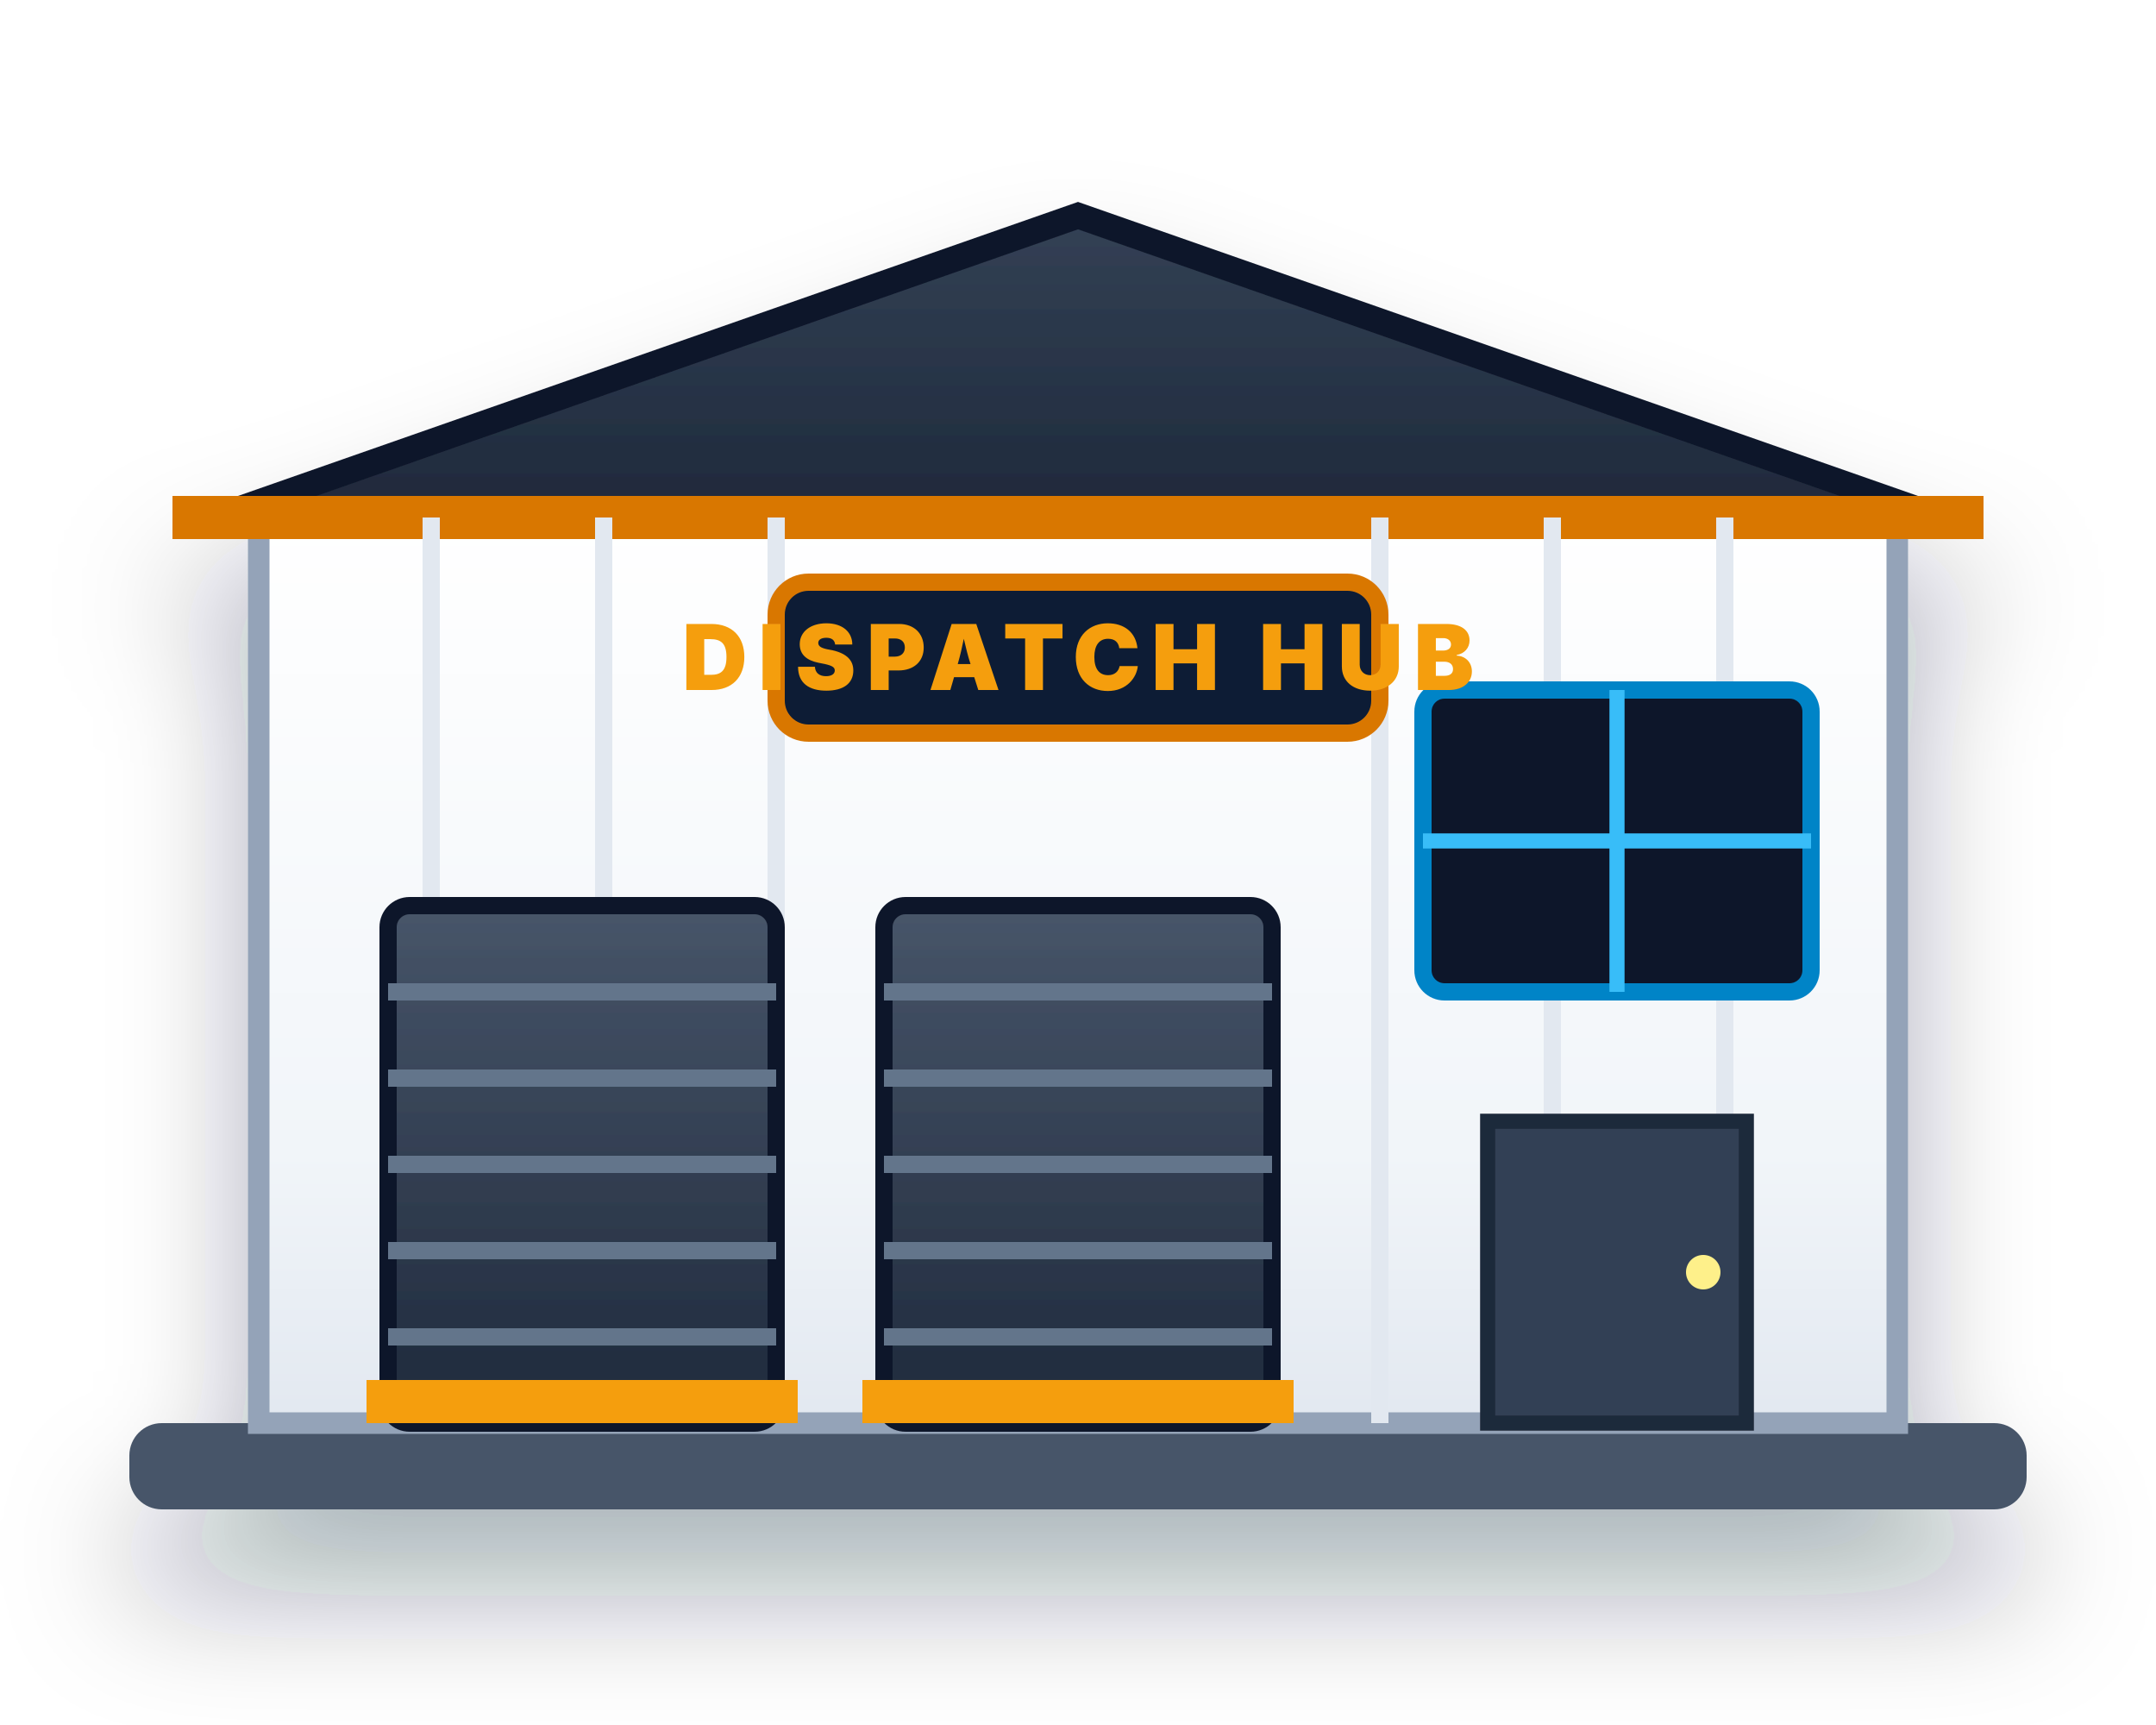
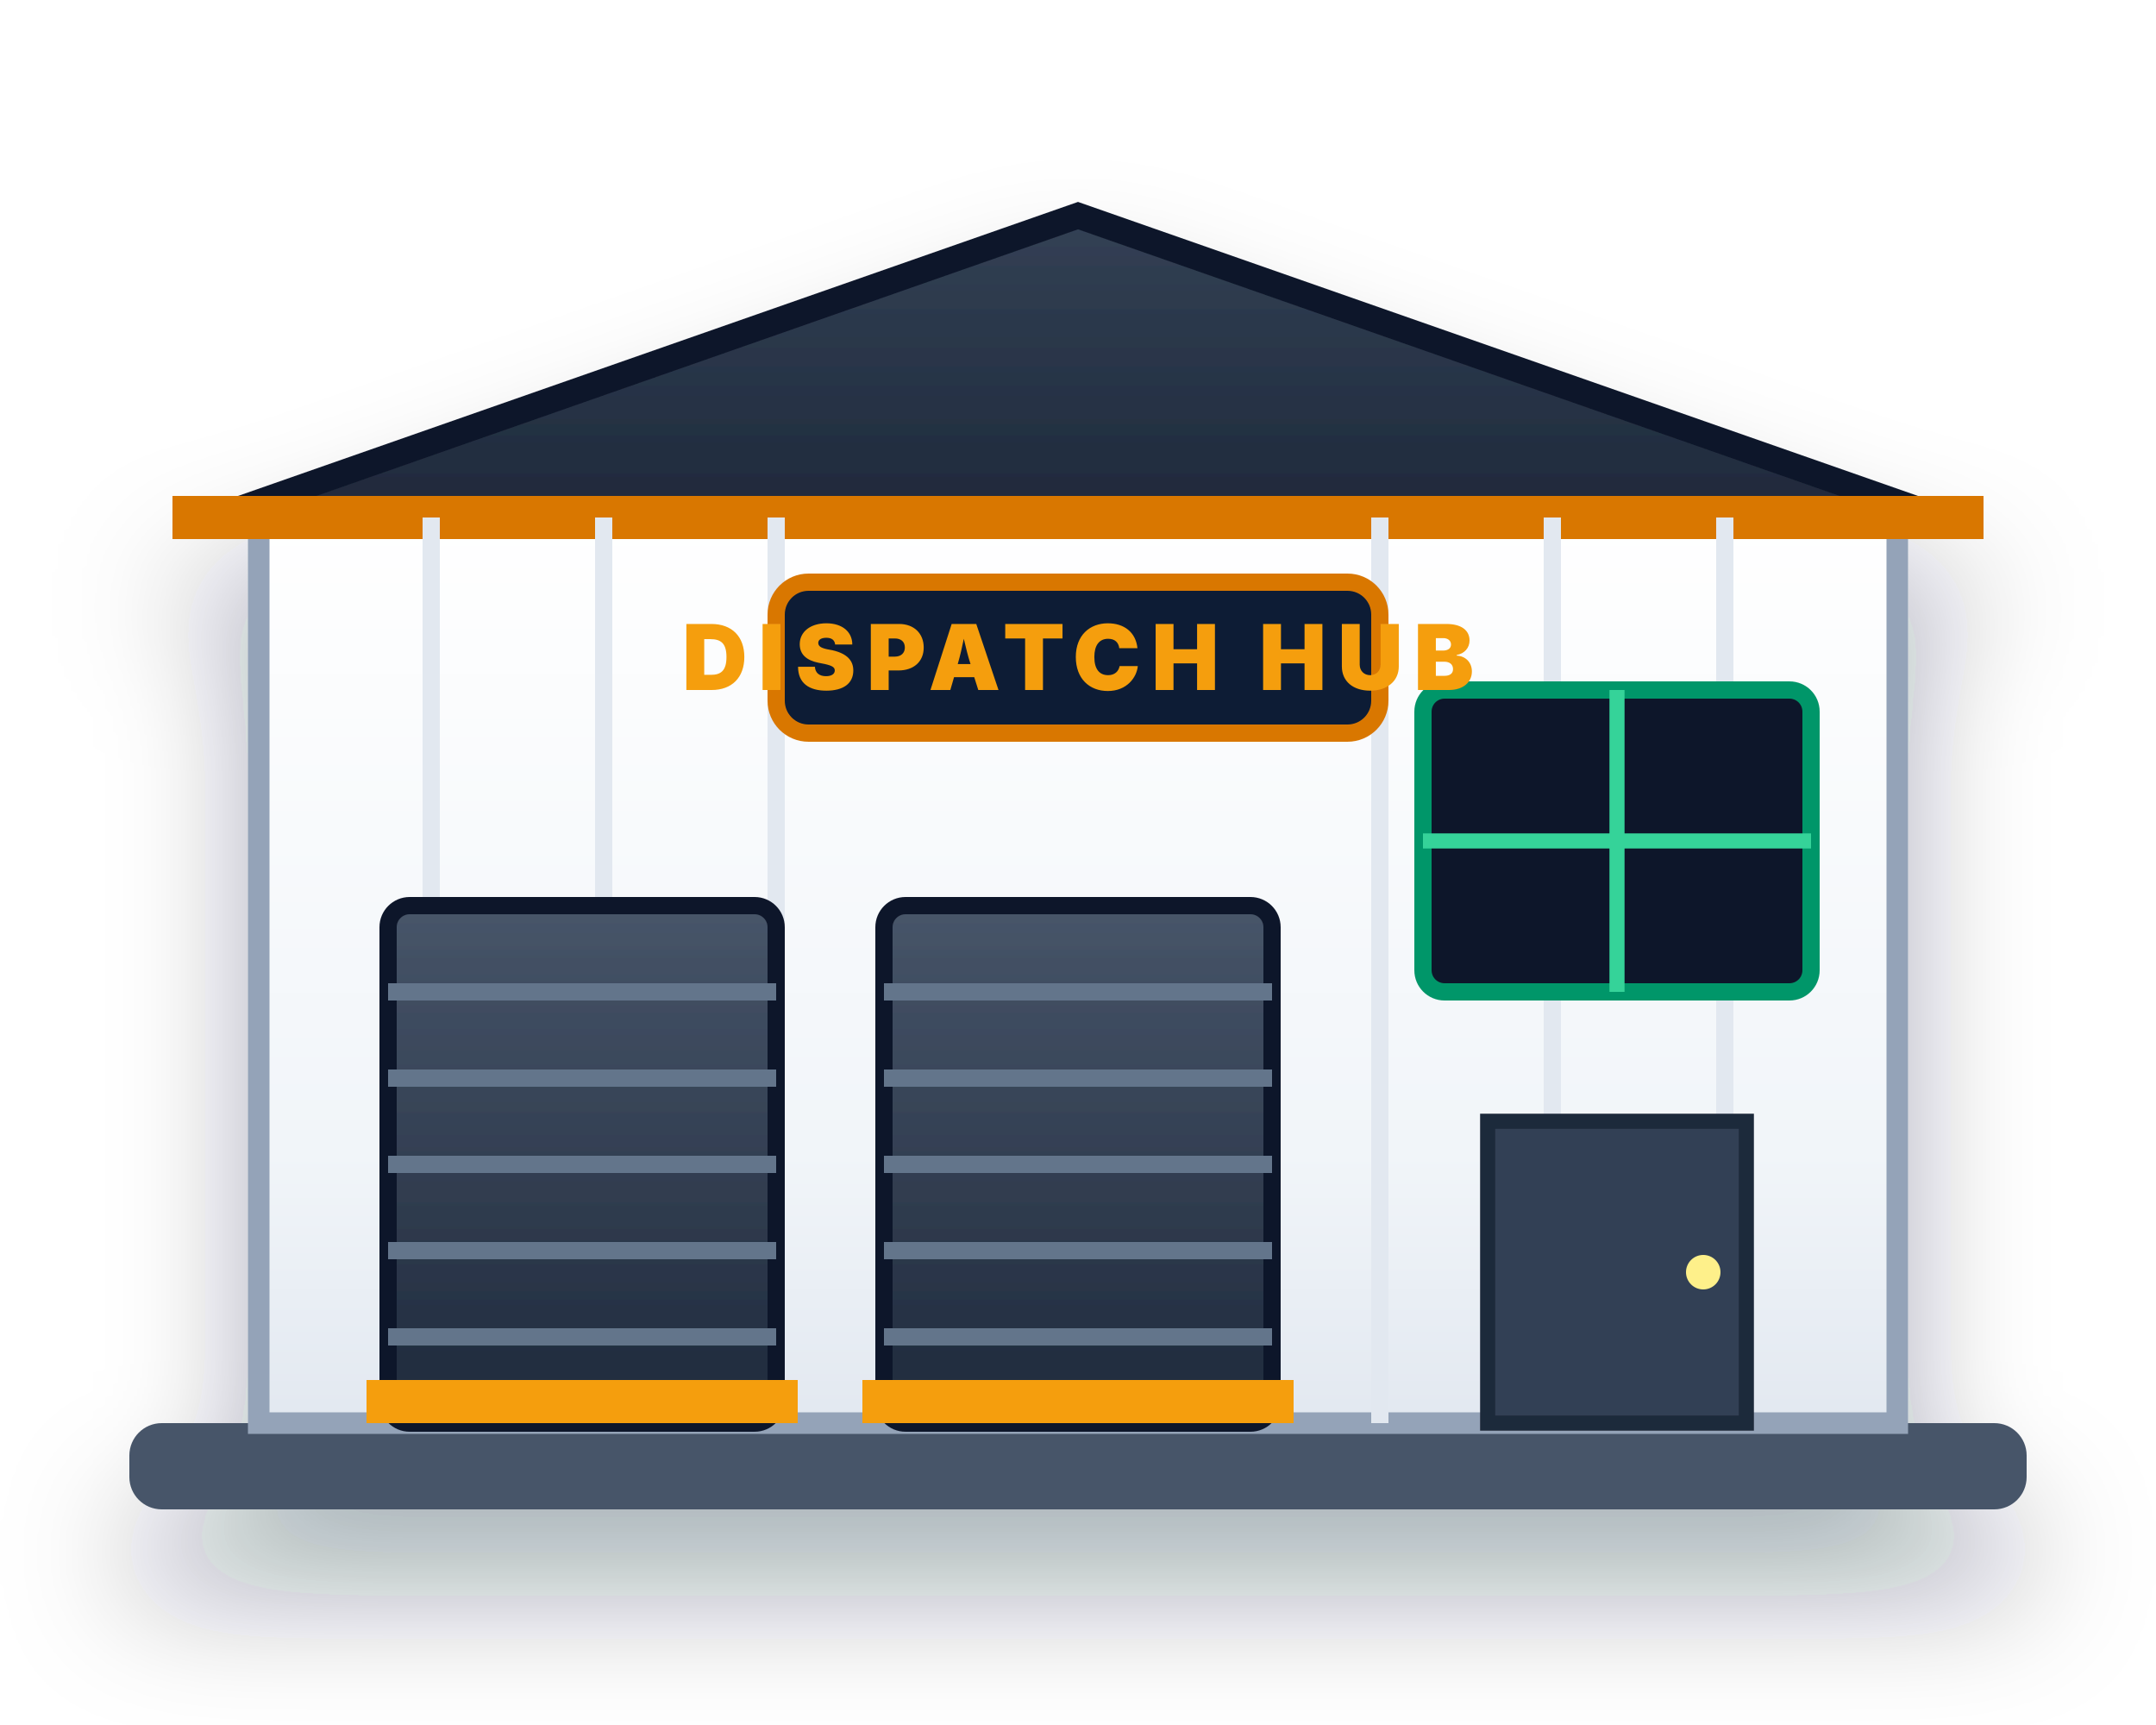
<svg xmlns="http://www.w3.org/2000/svg" viewBox="0 0 100 80" width="100" height="80">
  <defs>
    <filter id="hubShadow" x="-20%" y="-20%" width="140%" height="150%">
      <feDropShadow dx="0" dy="4" stdDeviation="3" flood-color="#0f172a" flood-opacity="0.32" />
    </filter>
    <linearGradient id="roofGrad" x1="0%" y1="0%" x2="0%" y2="100%">
      <stop offset="0%" stop-color="#334155" />
      <stop offset="100%" stop-color="#1e293b" />
    </linearGradient>
    <linearGradient id="wallGrad" x1="0%" y1="0%" x2="0%" y2="100%">
      <stop offset="0%" stop-color="#ffffff" />
      <stop offset="70%" stop-color="#f1f5f9" />
      <stop offset="100%" stop-color="#e2e8f0" />
    </linearGradient>
    <linearGradient id="bayDoorGrad" x1="0%" y1="0%" x2="0%" y2="100%">
      <stop offset="0%" stop-color="#475569" />
      <stop offset="100%" stop-color="#1e293b" />
    </linearGradient>
  </defs>
  <g filter="url(#hubShadow)">
    <rect x="6" y="66" width="88" height="4" rx="1.5" fill="#475569" />
    <rect x="12" y="24" width="76" height="42" fill="url(#wallGrad)" stroke="#94a3b8" stroke-width="1" />
    <polygon points="10,24 50,10 90,24" fill="url(#roofGrad)" stroke="#0f172a" stroke-width="1.2" />
    <line x1="8" y1="24" x2="92" y2="24" stroke="#d97706" stroke-width="2" />
    <line x1="20" y1="24" x2="20" y2="66" stroke="#e2e8f0" stroke-width="0.8" />
    <line x1="28" y1="24" x2="28" y2="66" stroke="#e2e8f0" stroke-width="0.8" />
    <line x1="36" y1="24" x2="36" y2="66" stroke="#e2e8f0" stroke-width="0.8" />
    <line x1="64" y1="24" x2="64" y2="66" stroke="#e2e8f0" stroke-width="0.8" />
    <line x1="72" y1="24" x2="72" y2="66" stroke="#e2e8f0" stroke-width="0.8" />
    <line x1="80" y1="24" x2="80" y2="66" stroke="#e2e8f0" stroke-width="0.8" />
    <rect x="18" y="42" width="18" height="24" rx="1" fill="url(#bayDoorGrad)" stroke="#0f172a" stroke-width="0.8" />
    <line x1="18" y1="46" x2="36" y2="46" stroke="#64748b" stroke-width="0.8" />
    <line x1="18" y1="50" x2="36" y2="50" stroke="#64748b" stroke-width="0.8" />
    <line x1="18" y1="54" x2="36" y2="54" stroke="#64748b" stroke-width="0.8" />
    <line x1="18" y1="58" x2="36" y2="58" stroke="#64748b" stroke-width="0.8" />
    <line x1="18" y1="62" x2="36" y2="62" stroke="#64748b" stroke-width="0.8" />
    <rect x="17" y="64" width="20" height="2" fill="#f59e0b" />
    <rect x="41" y="42" width="18" height="24" rx="1" fill="url(#bayDoorGrad)" stroke="#0f172a" stroke-width="0.8" />
    <line x1="41" y1="46" x2="59" y2="46" stroke="#64748b" stroke-width="0.8" />
    <line x1="41" y1="50" x2="59" y2="50" stroke="#64748b" stroke-width="0.8" />
    <line x1="41" y1="54" x2="59" y2="54" stroke="#64748b" stroke-width="0.8" />
    <line x1="41" y1="58" x2="59" y2="58" stroke="#64748b" stroke-width="0.8" />
    <line x1="41" y1="62" x2="59" y2="62" stroke="#64748b" stroke-width="0.8" />
    <rect x="40" y="64" width="20" height="2" fill="#f59e0b" />
-     <rect x="66" y="32" width="18" height="14" rx="1" fill="#0f172a" stroke="#0284c7" stroke-width="0.8" />
-     <line x1="75" y1="32" x2="75" y2="46" stroke="#38bdf8" stroke-width="0.7" />
-     <line x1="66" y1="39" x2="84" y2="39" stroke="#38bdf8" stroke-width="0.7" />
+     <rect x="66" y="32" width="18" height="14" rx="1" fill="#0f172a" stroke="#059669" stroke-width="0.8" />
+     <line x1="75" y1="32" x2="75" y2="46" stroke="#34d399" stroke-width="0.7" />
+     <line x1="66" y1="39" x2="84" y2="39" stroke="#34d399" stroke-width="0.7" />
    <rect x="69" y="52" width="12" height="14" fill="#334155" stroke="#1e293b" stroke-width="0.7" />
    <circle cx="79" cy="59" r="0.8" fill="#fef08a" />
    <rect x="36" y="27" width="28" height="7" rx="1.5" fill="#0b1e36" stroke="#d97706" stroke-width="0.8" />
    <text x="50" y="32" font-family="system-ui, -apple-system, sans-serif" font-size="4.2" font-weight="900" fill="#f59e0b" text-anchor="middle" letter-spacing="0.5">DISPATCH HUB</text>
  </g>
</svg>
